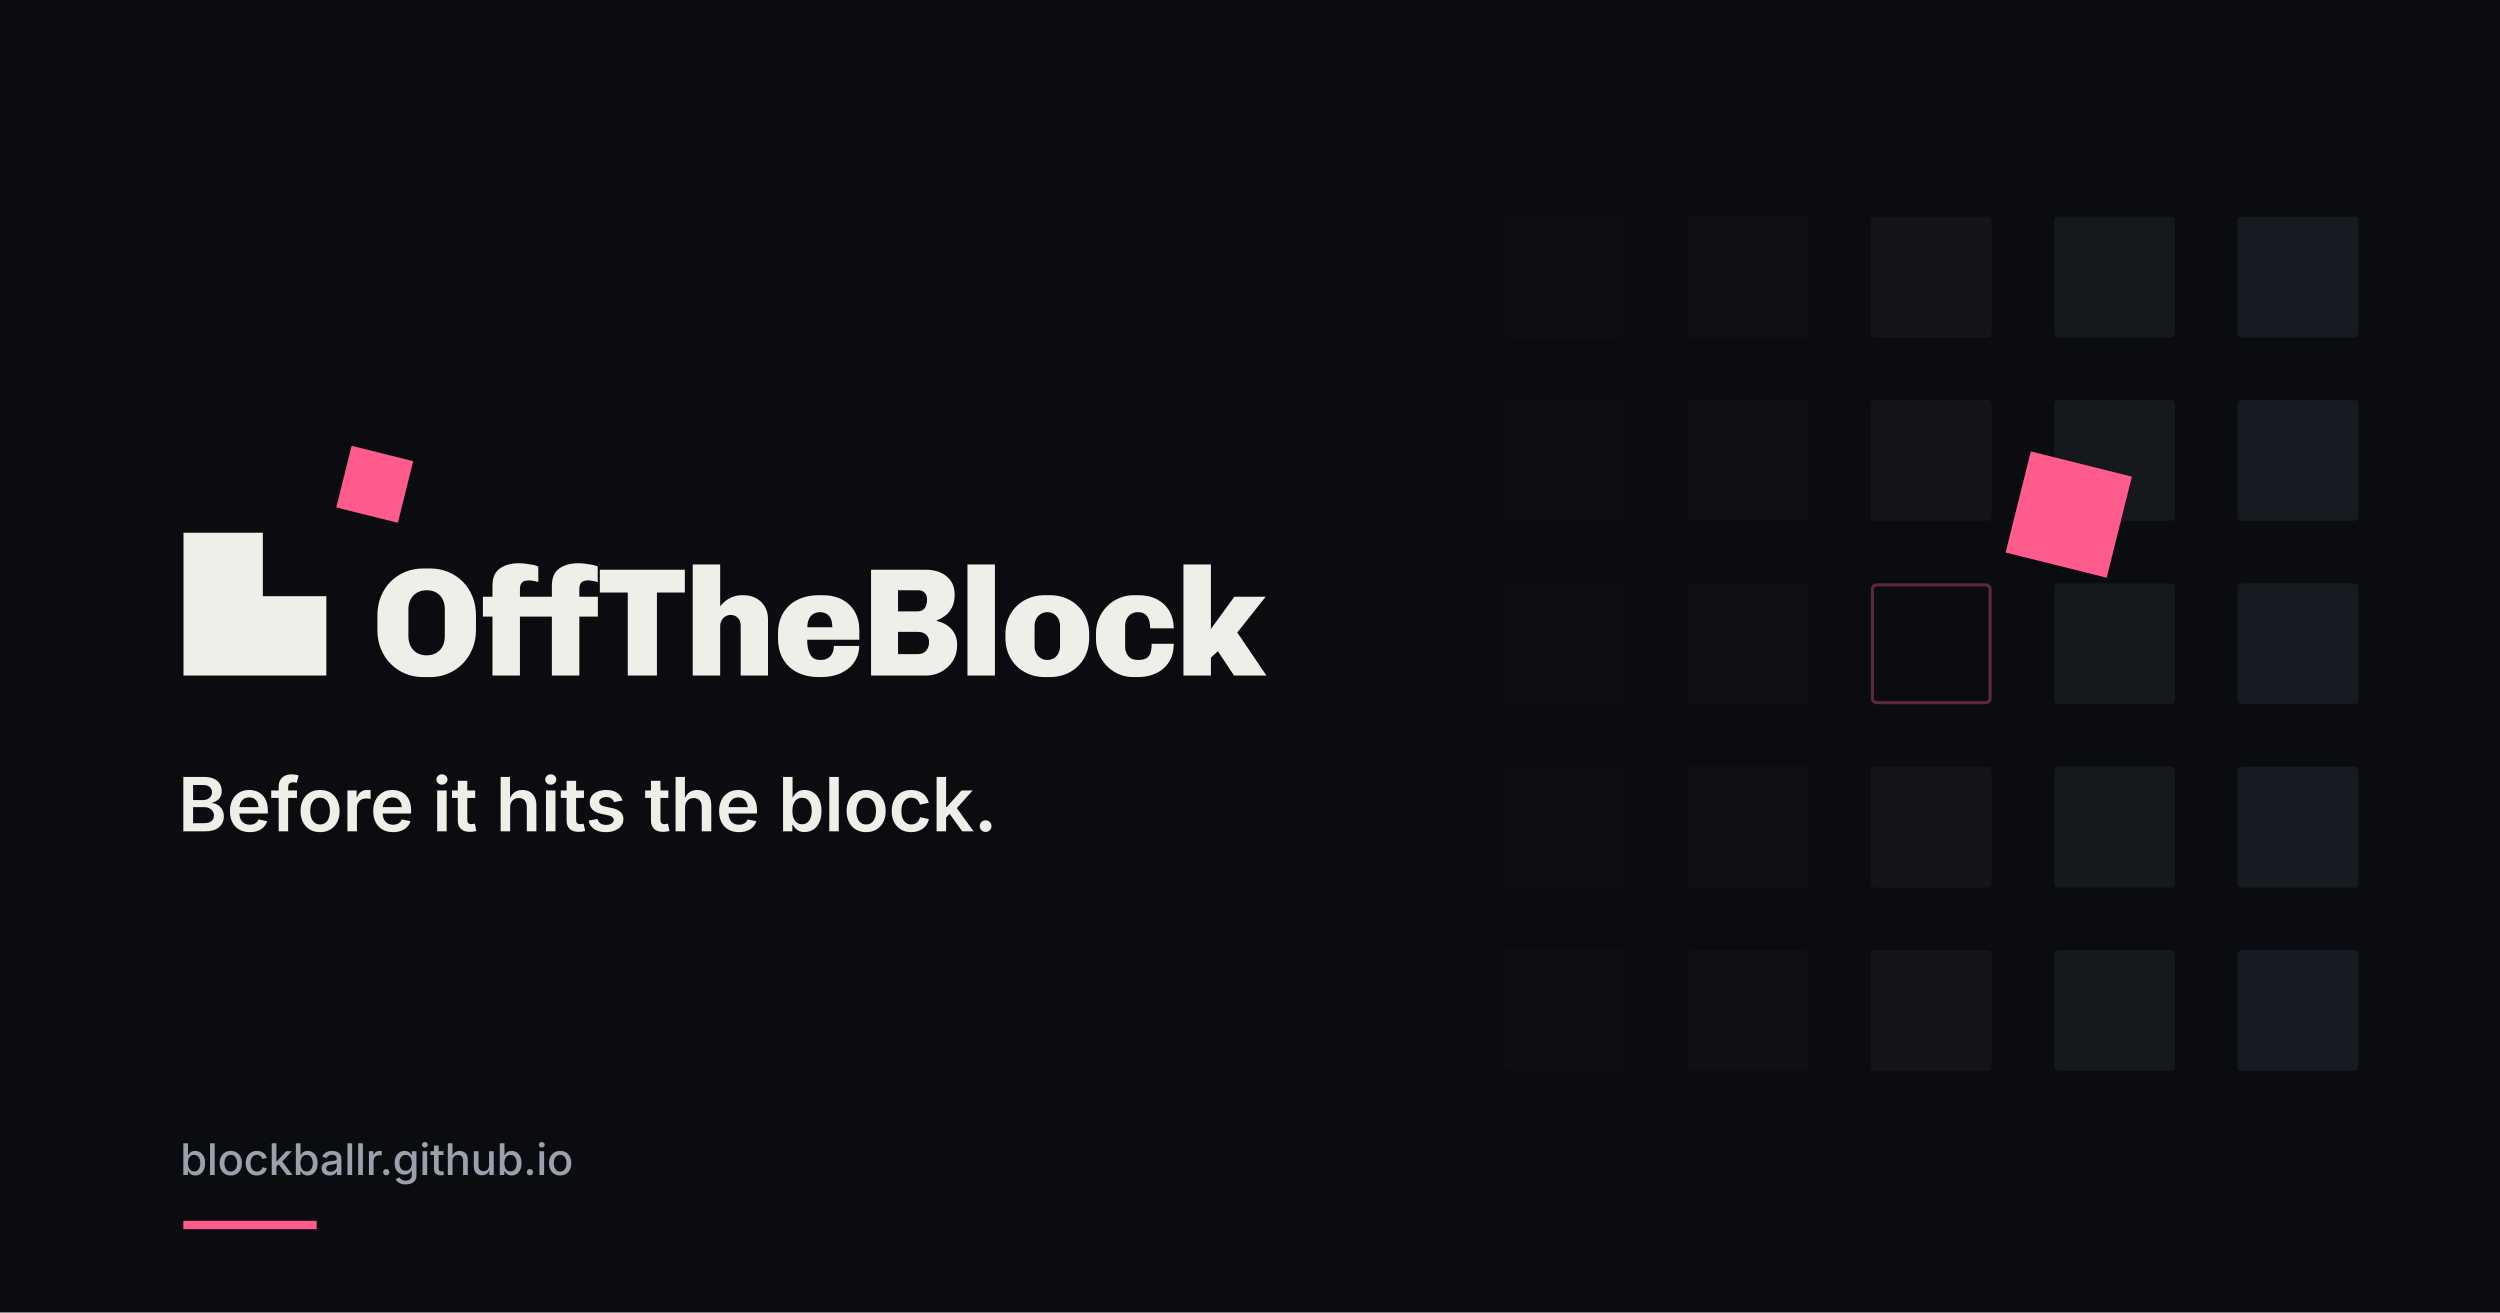
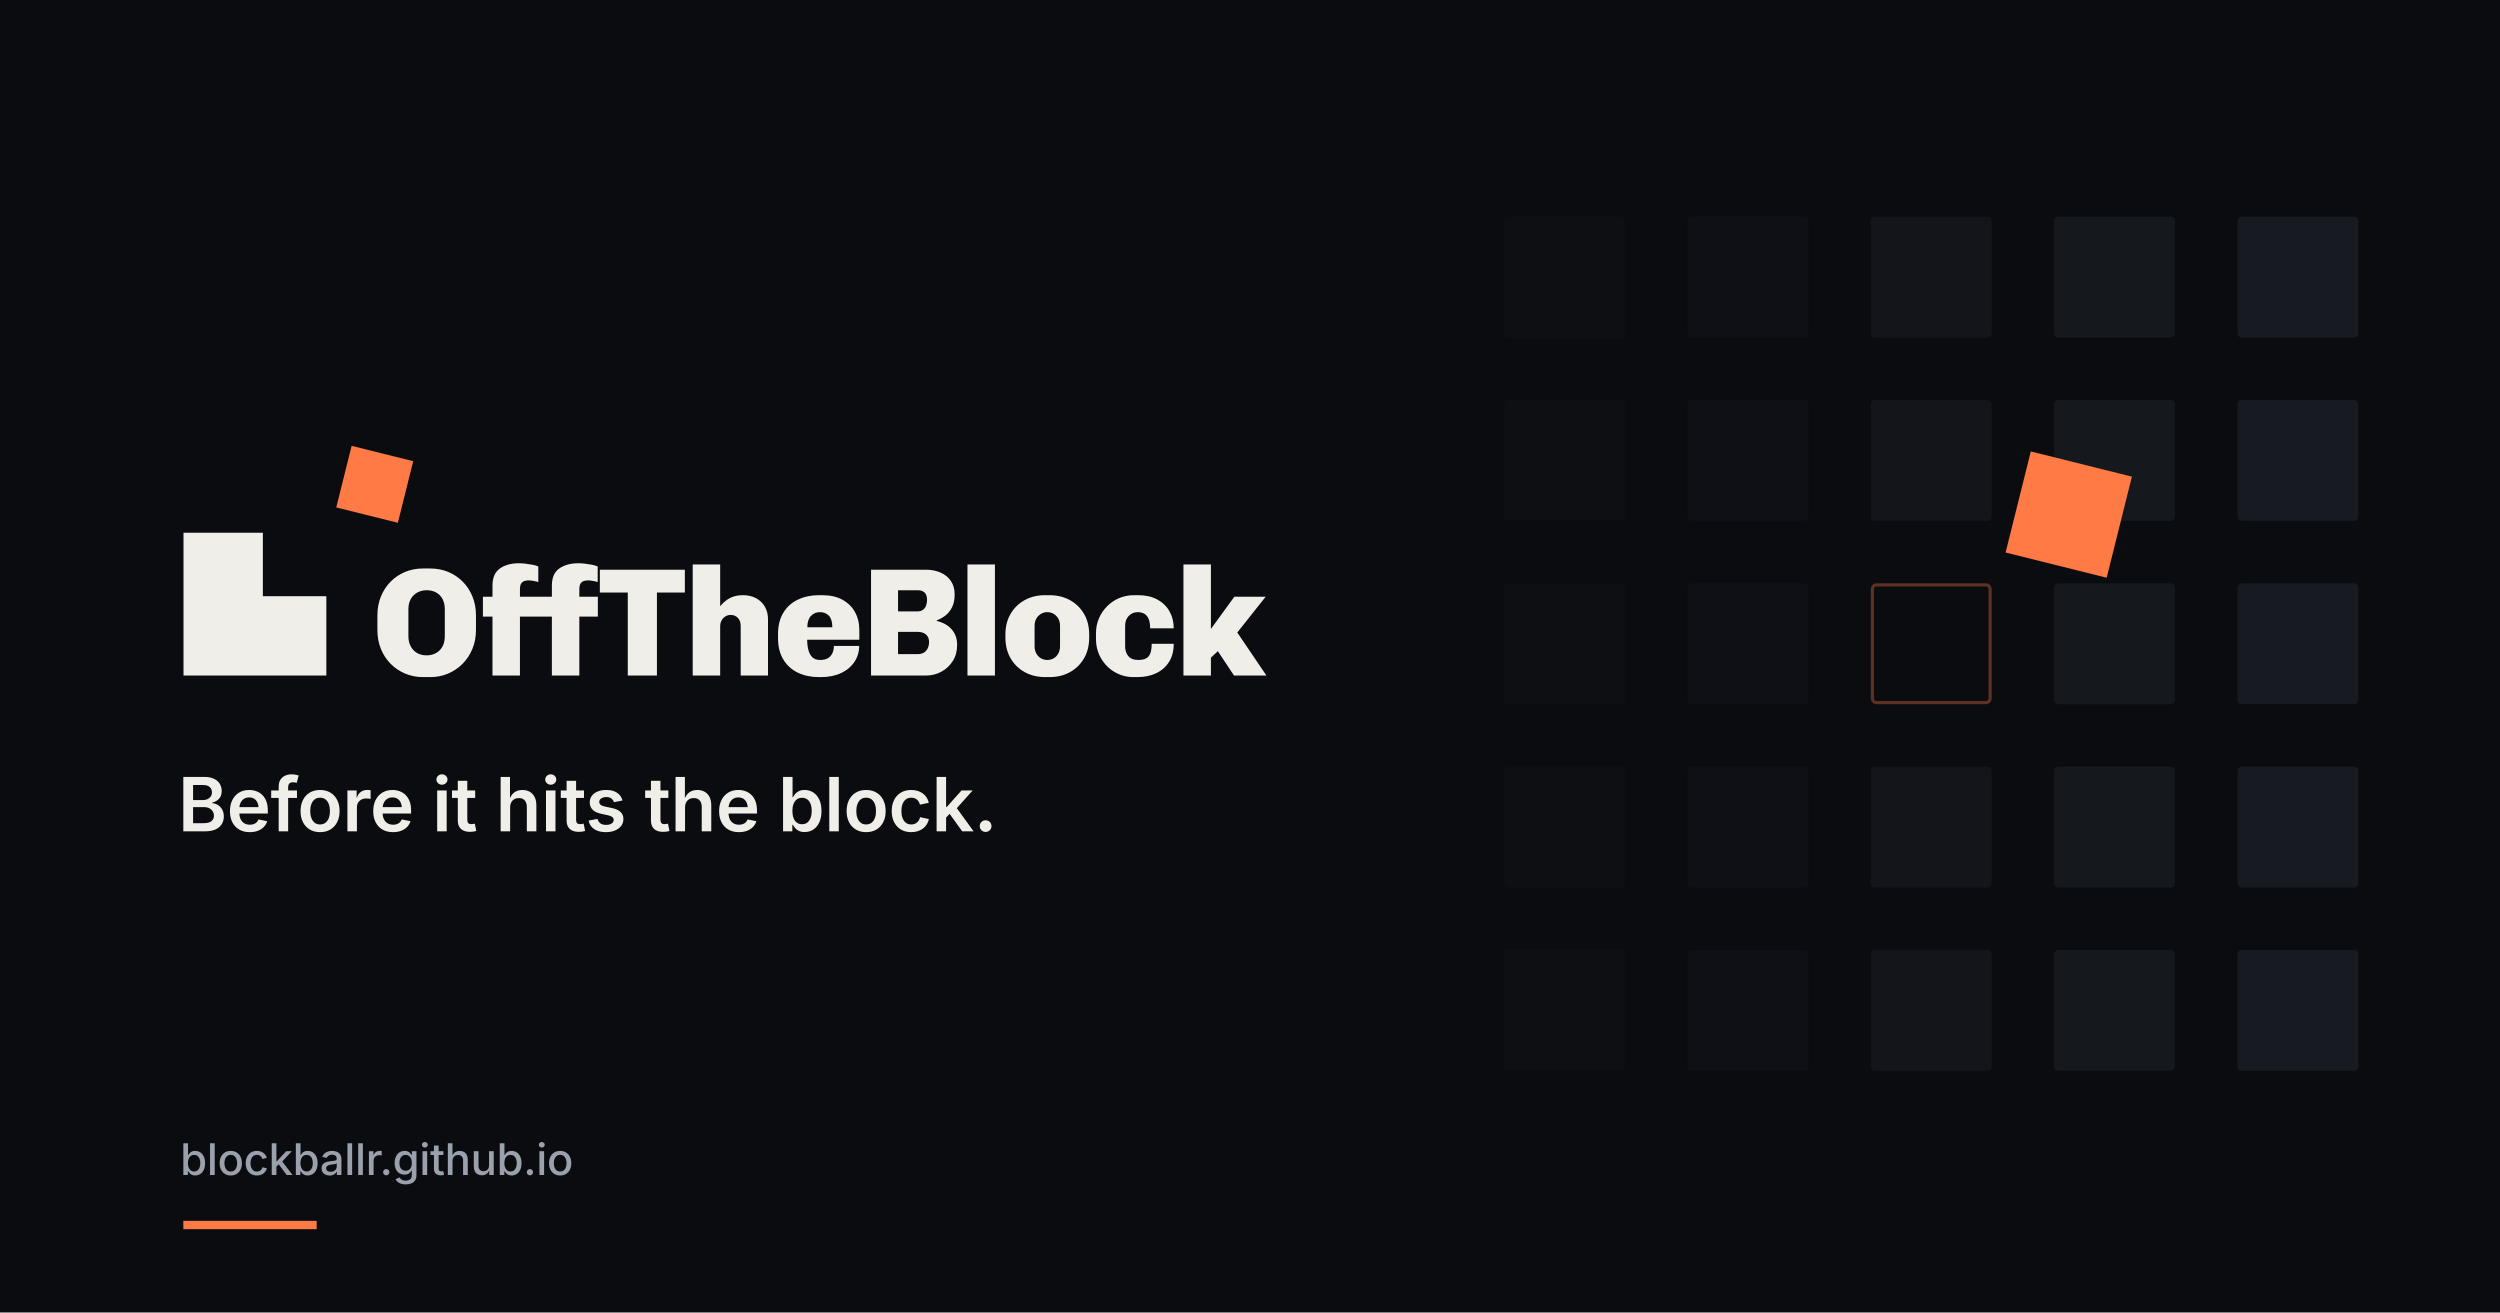
<svg xmlns="http://www.w3.org/2000/svg" viewBox="0 0 1200 630" width="1200" height="630">
  <rect width="1200" height="630" fill="#0B0C0F" />
  <rect x="722" y="104" width="58" height="58" rx="2" fill="#171a21" opacity="0.20" />
  <rect x="810" y="104" width="58" height="58" rx="2" fill="#171a21" opacity="0.30" />
  <rect x="898" y="104" width="58" height="58" rx="2" fill="#1e222a" opacity="0.41" />
  <rect x="986" y="104" width="58" height="58" rx="2" fill="#1e222a" opacity="0.52" />
  <rect x="1074" y="104" width="58" height="58" rx="2" fill="#1e222a" opacity="0.62" />
  <rect x="722" y="192" width="58" height="58" rx="2" fill="#171a21" opacity="0.20" />
  <rect x="810" y="192" width="58" height="58" rx="2" fill="#171a21" opacity="0.30" />
  <rect x="898" y="192" width="58" height="58" rx="2" fill="#1e222a" opacity="0.41" />
  <rect x="986" y="192" width="58" height="58" rx="2" fill="#1e222a" opacity="0.52" />
  <rect x="1074" y="192" width="58" height="58" rx="2" fill="#1e222a" opacity="0.62" />
  <rect x="722" y="280" width="58" height="58" rx="2" fill="#171a21" opacity="0.20" />
  <rect x="810" y="280" width="58" height="58" rx="2" fill="#171a21" opacity="0.30" />
  <rect x="986" y="280" width="58" height="58" rx="2" fill="#1e222a" opacity="0.52" />
  <rect x="1074" y="280" width="58" height="58" rx="2" fill="#1e222a" opacity="0.62" />
  <rect x="722" y="368" width="58" height="58" rx="2" fill="#171a21" opacity="0.20" />
  <rect x="810" y="368" width="58" height="58" rx="2" fill="#171a21" opacity="0.30" />
  <rect x="898" y="368" width="58" height="58" rx="2" fill="#1e222a" opacity="0.41" />
  <rect x="986" y="368" width="58" height="58" rx="2" fill="#1e222a" opacity="0.52" />
  <rect x="1074" y="368" width="58" height="58" rx="2" fill="#1e222a" opacity="0.62" />
  <rect x="722" y="456" width="58" height="58" rx="2" fill="#171a21" opacity="0.20" />
  <rect x="810" y="456" width="58" height="58" rx="2" fill="#171a21" opacity="0.30" />
  <rect x="898" y="456" width="58" height="58" rx="2" fill="#1e222a" opacity="0.41" />
  <rect x="986" y="456" width="58" height="58" rx="2" fill="#1e222a" opacity="0.52" />
  <rect x="1074" y="456" width="58" height="58" rx="2" fill="#1e222a" opacity="0.62" />
-   <rect x="898.75" y="280.75" width="56.5" height="56.5" rx="2" fill="none" stroke="#FF5C8D" stroke-width="1.5" opacity="0.34" />
-   <path d="M974.79,216.69 L1023.31,228.79 L1011.21,277.31 L962.69,265.21 Z" fill="#FF5C8D" />
+   <rect x="898.75" y="280.75" width="56.5" height="56.5" rx="2" fill="none" stroke="#FF7A45" stroke-width="1.5" opacity="0.34" />
+   <path d="M974.79,216.69 L1023.31,228.79 L1011.21,277.31 L962.69,265.21 Z" fill="#FF7A45" />
  <svg x="88" y="214.0" width="520" height="111.0" viewBox="0 0 424.3 90.6">
    <g transform="translate(55.963 34.037) scale(1.554525)">
      <path d="M-36,0 L-16,0 L-16,16 L0,16 L0,36 L-36,36 Z" fill="#F0EEE9" />
-       <path d="M6.371,-21.895 L21.895,-18.025 L18.025,-2.5 L2.5,-6.371 Z" fill="#FF5C8D" />
+       <path d="M6.371,-21.895 L21.895,-18.025 L18.025,-2.5 L2.5,-6.371 Z" fill="#FF7A45" />
    </g>
    <g transform="translate(73.666 90.000) scale(0.06044)">
      <path fill="#F0EEE9" d="M333.0 10Q272.0 10 218.5 -12.5Q165.0 -35 124.5 -75.5Q84.0 -116 61.0 -172.0Q38.0 -228 38.0 -296V-389Q38.0 -457 61.0 -513.0Q84.0 -569 124.5 -609.5Q165.0 -650 218.5 -672.0Q272.0 -694 333.0 -694H381.0Q443.0 -694 496.5 -672.0Q550.0 -650 590.5 -609.5Q631.0 -569 654.0 -513.0Q677.0 -457 677.0 -389V-296Q677.0 -228 653.5 -172.0Q630.0 -116 589.5 -75.5Q549.0 -35 495.5 -12.5Q442.0 10 382.0 10ZM357.0 -131Q383.0 -131 404.5 -139.5Q426.0 -148 442.0 -164.0Q458.0 -180 466.5 -203.0Q475.0 -226 475.0 -256V-428Q475.0 -458 466.5 -481.5Q458.0 -505 442.0 -521.0Q426.0 -537 404.5 -545.0Q383.0 -553 357.0 -553Q332.0 -553 310.5 -544.5Q289.0 -536 273.0 -520.5Q257.0 -505 248.0 -482.0Q239.0 -459 239.0 -429V-256Q239.0 -226 248.0 -203.0Q257.0 -180 273.0 -163.5Q289.0 -147 310.5 -139.0Q332.0 -131 357.0 -131ZM784.0 0V-382H722.0V-511H784.0V-583Q784.0 -660 832.0 -694.0Q880.0 -728 956.0 -728Q973.0 -728 996.0 -725.5Q1019.0 -723 1042.5 -718.5Q1066.0 -714 1081.0 -707V-606Q1070.0 -610 1050.0 -613.5Q1030.0 -617 1019.0 -617Q1007.0 -617 993.5 -613.5Q980.0 -610 971.0 -598.0Q962.0 -586 962.0 -557V-511H1169.0V-583Q1169.0 -660 1217.0 -694.0Q1265.0 -728 1341.0 -728Q1358.0 -728 1381.0 -725.5Q1404.0 -723 1427.5 -718.5Q1451.0 -714 1466.0 -707V-606Q1455.0 -610 1435.0 -613.5Q1415.0 -617 1404.0 -617Q1392.0 -617 1378.5 -613.5Q1365.0 -610 1356.0 -598.0Q1347.0 -586 1347.0 -557V-511H1467.0V-382H1347.0V0H1169.0V-382H962.0V0ZM1661.0 0V-538H1480.0V-686H2031.0V-538H1850.0V0ZM2082.0 0V-720H2260.0V-449Q2288.0 -484 2323.5 -502.5Q2359.0 -521 2407.0 -521Q2457.0 -521 2493.5 -501.0Q2530.0 -481 2550.0 -446.0Q2570.0 -411 2570.0 -365V0H2393.0V-322Q2393.0 -355 2374.5 -374.0Q2356.0 -393 2328.0 -393Q2310.0 -393 2294.0 -383.5Q2278.0 -374 2269.0 -357.0Q2260.0 -340 2260.0 -319V0ZM2899.0 10Q2823.0 10 2763.0 -19.0Q2703.0 -48 2669.0 -104.5Q2635.0 -161 2635.0 -241V-270Q2635.0 -350 2669.0 -406.5Q2703.0 -463 2763.5 -492.0Q2824.0 -521 2900.0 -521H2922.0Q2998.0 -521 3051.5 -492.0Q3105.0 -463 3133.5 -412.0Q3162.0 -361 3162.0 -294V-232H2824.0Q2824.0 -195 2832.0 -165.0Q2840.0 -135 2858.0 -118.0Q2876.0 -101 2909.0 -101Q2937.0 -101 2956.5 -111.5Q2976.0 -122 2986.5 -143.0Q2997.0 -164 2997.0 -192H3161.0Q3161.0 -135 3130.5 -89.0Q3100.0 -43 3044.5 -16.5Q2989.0 10 2913.0 10ZM2825.0 -313H2987.0Q2987.0 -364 2965.0 -387.5Q2943.0 -411 2907.0 -411Q2871.0 -411 2848.0 -386.0Q2825.0 -361 2825.0 -313ZM3238.0 0V-686H3595.0Q3646.0 -686 3688.5 -667.5Q3731.0 -649 3755.5 -613.0Q3780.0 -577 3780.0 -526Q3780.0 -477 3763.5 -443.5Q3747.0 -410 3720.5 -389.5Q3694.0 -369 3664.0 -358V-354Q3687.0 -349 3710.5 -337.5Q3734.0 -326 3753.5 -307.0Q3773.0 -288 3784.5 -261.0Q3796.0 -234 3796.0 -198Q3796.0 -139 3768.0 -94.5Q3740.0 -50 3694.0 -25.0Q3648.0 0 3594.0 0ZM3413.0 -139H3542.0Q3564.0 -139 3580.0 -148.5Q3596.0 -158 3605.0 -176.0Q3614.0 -194 3614.0 -218Q3614.0 -240 3604.0 -254.5Q3594.0 -269 3578.5 -276.0Q3563.0 -283 3544.0 -283H3413.0ZM3413.0 -416H3539.0Q3561.0 -416 3575.0 -426.5Q3589.0 -437 3595.0 -454.0Q3601.0 -471 3601.0 -490Q3601.0 -524 3584.5 -538.5Q3568.0 -553 3542.0 -553H3413.0ZM3863.0 0V-720H4041.0V0ZM4367.0 10Q4293.0 10 4234.5 -22.0Q4176.0 -54 4142.5 -112.0Q4109.0 -170 4109.0 -246V-266Q4109.0 -343 4142.5 -400.0Q4176.0 -457 4234.0 -489.0Q4292.0 -521 4366.0 -521H4394.0Q4469.0 -521 4527.0 -489.0Q4585.0 -457 4618.5 -400.0Q4652.0 -343 4652.0 -266V-246Q4652.0 -169 4618.5 -111.5Q4585.0 -54 4527.0 -22.0Q4469.0 10 4395.0 10ZM4380.0 -101Q4404.0 -101 4422.5 -112.0Q4441.0 -123 4452.0 -143.5Q4463.0 -164 4463.0 -190V-322Q4463.0 -349 4452.0 -368.5Q4441.0 -388 4422.5 -399.5Q4404.0 -411 4380.0 -411Q4358.0 -411 4339.0 -399.5Q4320.0 -388 4309.0 -368.5Q4298.0 -349 4298.0 -322V-190Q4298.0 -164 4309.0 -143.5Q4320.0 -123 4339.0 -112.0Q4358.0 -101 4380.0 -101ZM4939.0 10Q4873.0 10 4817.5 -22.5Q4762.0 -55 4729.0 -111.5Q4696.0 -168 4696.0 -237V-274Q4696.0 -327 4715.5 -371.5Q4735.0 -416 4769.0 -450.0Q4803.0 -484 4847.5 -502.5Q4892.0 -521 4942.0 -521H4969.0Q5042.0 -521 5093.5 -493.0Q5145.0 -465 5172.5 -416.5Q5200.0 -368 5200.0 -306H5047.0Q5047.0 -341 5038.5 -364.0Q5030.0 -387 5012.0 -399.0Q4994.0 -411 4967.0 -411Q4932.0 -411 4908.5 -386.5Q4885.0 -362 4885.0 -323V-189Q4885.0 -150 4906.0 -125.5Q4927.0 -101 4969.0 -101Q5000.0 -101 5019.5 -110.5Q5039.0 -120 5048.0 -143.0Q5057.0 -166 5057.0 -206H5200.0Q5200.0 -137 5170.0 -89.0Q5140.0 -41 5087.0 -15.5Q5034.0 10 4965.0 10ZM5263.0 0V-720H5441.0V-302L5593.0 -511H5796.0L5612.0 -279L5801.0 0H5591.0L5486.0 -158L5441.0 -116V0Z" />
    </g>
  </svg>
  <g transform="translate(85.37 399.03) scale(0.017527)">
    <path fill="#F0EEE9" d="M150.0 0V-1490H720.0Q881.0 -1490 988.0 -1439.0Q1095.0 -1388 1148.0 -1301.0Q1201.0 -1214 1201.0 -1103Q1201.0 -1012 1166.0 -947.5Q1131.0 -883 1072.5 -843.0Q1014.0 -803 941.0 -786V-771Q1020.0 -767 1093.0 -723.0Q1166.0 -679 1212.5 -599.0Q1259.0 -519 1259.0 -406Q1259.0 -290 1203.0 -198.0Q1147.0 -106 1034.5 -53.0Q922.0 0 751.0 0ZM417.0 -223H709.0Q857.0 -223 922.5 -280.0Q988.0 -337 988.0 -426Q988.0 -493 955.0 -546.5Q922.0 -600 861.5 -631.0Q801.0 -662 718.0 -662H417.0ZM417.0 -855H686.0Q757.0 -855 813.0 -881.0Q869.0 -907 901.5 -955.0Q934.0 -1003 934.0 -1069Q934.0 -1156 873.0 -1212.0Q812.0 -1268 692.0 -1268H417.0ZM1969.712 23Q1800.712 23 1679.212 -48.0Q1557.712 -119 1492.212 -248.0Q1426.712 -377 1426.712 -552Q1426.712 -725 1491.212 -855.0Q1555.712 -985 1674.212 -1058.5Q1792.712 -1132 1952.712 -1132Q2054.712 -1132 2147.212 -1099.0Q2239.712 -1066 2311.212 -997.0Q2382.712 -928 2423.212 -821.5Q2463.712 -715 2463.712 -568V-486H1549.712V-663H2334.712L2212.712 -611Q2212.712 -705 2183.712 -776.5Q2154.712 -848 2097.212 -888.0Q2039.712 -928 1953.712 -928Q1867.712 -928 1807.712 -887.5Q1747.712 -847 1716.212 -779.5Q1684.712 -712 1684.712 -629V-507Q1684.712 -401 1720.712 -328.0Q1756.712 -255 1821.712 -218.0Q1886.712 -181 1972.712 -181Q2029.712 -181 2076.212 -197.5Q2122.712 -214 2156.712 -246.5Q2190.712 -279 2207.712 -326L2446.712 -277Q2419.712 -187 2354.712 -119.5Q2289.712 -52 2192.212 -14.5Q2094.712 23 1969.712 23ZM3262.424 -1118V-914H2556.424V-1118ZM2761.424 0V-1225Q2761.424 -1337 2807.924 -1411.0Q2854.424 -1485 2933.924 -1522.5Q3013.424 -1560 3108.424 -1560Q3177.424 -1560 3230.424 -1549.0Q3283.424 -1538 3308.424 -1529L3255.424 -1327Q3238.424 -1332 3213.924 -1337.5Q3189.424 -1343 3156.424 -1343Q3083.424 -1343 3051.924 -1307.0Q3020.424 -1271 3020.424 -1205V0ZM3894.136 23Q3731.136 23 3611.136 -49.5Q3491.136 -122 3425.636 -251.5Q3360.136 -381 3360.136 -553Q3360.136 -727 3425.636 -857.5Q3491.136 -988 3611.136 -1060.0Q3731.136 -1132 3894.136 -1132Q4058.136 -1132 4178.136 -1060.0Q4298.136 -988 4363.636 -857.5Q4429.136 -727 4429.136 -553Q4429.136 -381 4363.636 -251.5Q4298.136 -122 4178.136 -49.5Q4058.136 23 3894.136 23ZM3894.136 -188Q3985.136 -188 4045.636 -237.0Q4106.136 -286 4135.636 -369.0Q4165.136 -452 4165.136 -554Q4165.136 -657 4135.636 -740.0Q4106.136 -823 4045.636 -872.0Q3985.136 -921 3894.136 -921Q3803.136 -921 3743.636 -872.0Q3684.136 -823 3654.636 -740.5Q3625.136 -658 3625.136 -554Q3625.136 -452 3654.636 -369.0Q3684.136 -286 3743.636 -237.0Q3803.136 -188 3894.136 -188ZM4643.848 0V-1118H4895.848V-931H4907.848Q4937.848 -1028 5012.848 -1080.5Q5087.848 -1133 5183.848 -1133Q5205.848 -1133 5232.848 -1131.0Q5259.848 -1129 5278.848 -1126V-887Q5262.848 -892 5226.848 -896.0Q5190.848 -900 5155.848 -900Q5083.848 -900 5026.348 -869.0Q4968.848 -838 4936.348 -783.5Q4903.848 -729 4903.848 -658V0ZM5893.56 23Q5724.56 23 5603.06 -48.0Q5481.56 -119 5416.06 -248.0Q5350.56 -377 5350.56 -552Q5350.56 -725 5415.06 -855.0Q5479.56 -985 5598.06 -1058.5Q5716.56 -1132 5876.56 -1132Q5978.56 -1132 6071.06 -1099.0Q6163.56 -1066 6235.06 -997.0Q6306.56 -928 6347.06 -821.5Q6387.56 -715 6387.56 -568V-486H5473.56V-663H6258.56L6136.56 -611Q6136.56 -705 6107.56 -776.5Q6078.56 -848 6021.06 -888.0Q5963.56 -928 5877.56 -928Q5791.56 -928 5731.56 -887.5Q5671.56 -847 5640.06 -779.5Q5608.56 -712 5608.56 -629V-507Q5608.56 -401 5644.56 -328.0Q5680.56 -255 5745.56 -218.0Q5810.56 -181 5896.56 -181Q5953.56 -181 6000.06 -197.5Q6046.56 -214 6080.56 -246.5Q6114.56 -279 6131.56 -326L6370.56 -277Q6343.56 -187 6278.56 -119.5Q6213.56 -52 6116.06 -14.5Q6018.56 23 5893.56 23ZM7101.984 0V-1118H7361.984V0ZM7231.984 -1276Q7169.984 -1276 7125.484 -1318.0Q7080.984 -1360 7080.984 -1418Q7080.984 -1478 7125.484 -1519.5Q7169.984 -1561 7231.984 -1561Q7294.984 -1561 7339.484 -1519.5Q7383.984 -1478 7383.984 -1419Q7383.984 -1360 7339.484 -1318.0Q7294.984 -1276 7231.984 -1276ZM8142.696 -1118V-914H7507.696V-1118ZM7666.696 -1384H7926.696V-315Q7926.696 -254 7952.696 -225.5Q7978.696 -197 8037.696 -197Q8055.696 -197 8085.196 -201.5Q8114.696 -206 8132.696 -210L8173.696 -9Q8130.696 4 8085.696 9.5Q8040.696 15 7999.696 15Q7838.696 15 7752.696 -65.0Q7666.696 -145 7666.696 -293ZM9100.12 -655V0H8840.12V-1490H9096.12V-842H9069.12Q9116.12 -987 9207.12 -1059.5Q9298.12 -1132 9435.12 -1132Q9550.12 -1132 9636.62 -1083.0Q9723.12 -1034 9770.62 -940.0Q9818.12 -846 9818.12 -711V0H9557.12V-671Q9557.12 -783 9499.12 -847.0Q9441.12 -911 9339.12 -911Q9270.12 -911 9216.12 -881.0Q9162.12 -851 9131.12 -793.5Q9100.12 -736 9100.12 -655ZM10081.832 0V-1118H10341.832V0ZM10211.832 -1276Q10149.832 -1276 10105.332 -1318.0Q10060.832 -1360 10060.832 -1418Q10060.832 -1478 10105.332 -1519.5Q10149.832 -1561 10211.832 -1561Q10274.832 -1561 10319.332 -1519.5Q10363.832 -1478 10363.832 -1419Q10363.832 -1360 10319.332 -1318.0Q10274.832 -1276 10211.832 -1276ZM11122.544 -1118V-914H10487.544V-1118ZM10646.544 -1384H10906.544V-315Q10906.544 -254 10932.544 -225.5Q10958.544 -197 11017.544 -197Q11035.544 -197 11065.044 -201.5Q11094.544 -206 11112.544 -210L11153.544 -9Q11110.544 4 11065.544 9.5Q11020.544 15 10979.544 15Q10818.544 15 10732.544 -65.0Q10646.544 -145 10646.544 -293ZM11722.256 23Q11593.256 23 11494.256 -14.0Q11395.256 -51 11331.756 -122.0Q11268.256 -193 11249.256 -294L11492.256 -340Q11515.256 -257 11573.756 -216.5Q11632.256 -176 11727.256 -176Q11823.256 -176 11879.756 -214.5Q11936.256 -253 11936.256 -310Q11936.256 -358 11899.256 -389.5Q11862.256 -421 11785.256 -438L11594.256 -479Q11436.256 -513 11358.256 -591.0Q11280.256 -669 11280.256 -792Q11280.256 -896 11337.256 -972.0Q11394.256 -1048 11495.756 -1090.0Q11597.256 -1132 11731.256 -1132Q11858.256 -1132 11949.756 -1096.0Q12041.256 -1060 12097.756 -995.5Q12154.256 -931 12176.256 -844L11944.256 -798Q11925.256 -857 11875.256 -897.5Q11825.256 -938 11734.256 -938Q11651.256 -938 11595.756 -901.5Q11540.256 -865 11540.256 -808Q11540.256 -759 11577.256 -727.0Q11614.256 -695 11699.256 -677L11889.256 -637Q12048.256 -603 12125.256 -528.0Q12202.256 -453 12202.256 -335Q12202.256 -229 12141.256 -148.5Q12080.256 -68 11971.756 -22.5Q11863.256 23 11722.256 23ZM13432.68 -1118V-914H12797.68V-1118ZM12956.68 -1384H13216.68V-315Q13216.68 -254 13242.68 -225.5Q13268.68 -197 13327.68 -197Q13345.68 -197 13375.18 -201.5Q13404.68 -206 13422.68 -210L13463.68 -9Q13420.68 4 13375.68 9.5Q13330.68 15 13289.68 15Q13128.68 15 13042.68 -65.0Q12956.68 -145 12956.68 -293ZM13890.392 -655V0H13630.392V-1490H13886.392V-842H13859.392Q13906.392 -987 13997.392 -1059.5Q14088.392 -1132 14225.392 -1132Q14340.392 -1132 14426.892 -1083.0Q14513.392 -1034 14560.892 -940.0Q14608.392 -846 14608.392 -711V0H14347.392V-671Q14347.392 -783 14289.392 -847.0Q14231.392 -911 14129.392 -911Q14060.392 -911 14006.392 -881.0Q13952.392 -851 13921.392 -793.5Q13890.392 -736 13890.392 -655ZM15366.104 23Q15197.104 23 15075.604 -48.0Q14954.104 -119 14888.604 -248.0Q14823.104 -377 14823.104 -552Q14823.104 -725 14887.604 -855.0Q14952.104 -985 15070.604 -1058.5Q15189.104 -1132 15349.104 -1132Q15451.104 -1132 15543.604 -1099.0Q15636.104 -1066 15707.604 -997.0Q15779.104 -928 15819.604 -821.5Q15860.104 -715 15860.104 -568V-486H14946.104V-663H15731.104L15609.104 -611Q15609.104 -705 15580.104 -776.5Q15551.104 -848 15493.604 -888.0Q15436.104 -928 15350.104 -928Q15264.104 -928 15204.104 -887.5Q15144.104 -847 15112.604 -779.5Q15081.104 -712 15081.104 -629V-507Q15081.104 -401 15117.104 -328.0Q15153.104 -255 15218.104 -218.0Q15283.104 -181 15369.104 -181Q15426.104 -181 15472.604 -197.5Q15519.104 -214 15553.104 -246.5Q15587.104 -279 15604.104 -326L15843.104 -277Q15816.104 -187 15751.104 -119.5Q15686.104 -52 15588.604 -14.5Q15491.104 23 15366.104 23ZM17164.528 20Q17069.528 20 17005.528 -12.5Q16941.528 -45 16903.528 -91.0Q16865.528 -137 16845.528 -177H16828.528V0H16574.528V-1490H16834.528V-933H16845.528Q16865.528 -973 16902.528 -1019.0Q16939.528 -1065 17003.028 -1098.5Q17066.528 -1132 17165.528 -1132Q17295.528 -1132 17399.528 -1066.0Q17503.528 -1000 17565.028 -871.5Q17626.528 -743 17626.528 -557Q17626.528 -373 17566.528 -244.0Q17506.528 -115 17402.028 -47.5Q17297.528 20 17164.528 20ZM17094.528 -194Q17181.528 -194 17240.528 -241.5Q17299.528 -289 17329.528 -371.5Q17359.528 -454 17359.528 -558Q17359.528 -662 17330.028 -743.5Q17300.528 -825 17241.528 -871.5Q17182.528 -918 17094.528 -918Q17008.528 -918 16949.528 -873.0Q16890.528 -828 16860.028 -747.5Q16829.528 -667 16829.528 -558Q16829.528 -449 16860.028 -367.0Q16890.528 -285 16950.028 -239.5Q17009.528 -194 17094.528 -194ZM18100.24 -1490V0H17840.24V-1490ZM18848.952 23Q18685.952 23 18565.952 -49.5Q18445.952 -122 18380.452 -251.5Q18314.952 -381 18314.952 -553Q18314.952 -727 18380.452 -857.5Q18445.952 -988 18565.952 -1060.0Q18685.952 -1132 18848.952 -1132Q19012.952 -1132 19132.952 -1060.0Q19252.952 -988 19318.452 -857.5Q19383.952 -727 19383.952 -553Q19383.952 -381 19318.452 -251.5Q19252.952 -122 19132.952 -49.5Q19012.952 23 18848.952 23ZM18848.952 -188Q18939.952 -188 19000.452 -237.0Q19060.952 -286 19090.452 -369.0Q19119.952 -452 19119.952 -554Q19119.952 -657 19090.452 -740.0Q19060.952 -823 19000.452 -872.0Q18939.952 -921 18848.952 -921Q18757.952 -921 18698.452 -872.0Q18638.952 -823 18609.452 -740.5Q18579.952 -658 18579.952 -554Q18579.952 -452 18609.452 -369.0Q18638.952 -286 18698.452 -237.0Q18757.952 -188 18848.952 -188ZM20083.664 23Q19920.664 23 19800.664 -49.5Q19680.664 -122 19615.164 -251.5Q19549.664 -381 19549.664 -553Q19549.664 -727 19615.164 -857.5Q19680.664 -988 19800.664 -1060.0Q19920.664 -1132 20083.664 -1132Q20176.664 -1132 20256.664 -1108.0Q20336.664 -1084 20399.664 -1038.5Q20462.664 -993 20505.164 -928.0Q20547.664 -863 20565.664 -781L20322.664 -730Q20311.664 -773 20291.164 -808.5Q20270.664 -844 20240.664 -869.0Q20210.664 -894 20171.664 -907.5Q20132.664 -921 20085.664 -921Q19994.664 -921 19934.664 -872.5Q19874.664 -824 19844.664 -741.5Q19814.664 -659 19814.664 -554Q19814.664 -451 19844.664 -368.0Q19874.664 -285 19934.664 -236.5Q19994.664 -188 20085.664 -188Q20133.664 -188 20173.164 -202.0Q20212.664 -216 20243.164 -242.0Q20273.664 -268 20294.664 -305.0Q20315.664 -342 20325.664 -387L20568.664 -336Q20550.664 -252 20508.164 -186.0Q20465.664 -120 20402.164 -73.5Q20338.664 -27 20258.164 -2.0Q20177.664 23 20083.664 23ZM21017.376 -352V-667H21058.376L21461.376 -1118H21766.376L21272.376 -567H21218.376ZM20779.376 0V-1490H21039.376V0ZM21480.376 0 21114.376 -509 21290.376 -693 21792.376 0ZM22121.088 17Q22054.088 17 22007.588 -29.0Q21961.088 -75 21961.088 -143Q21961.088 -210 22007.588 -256.0Q22054.088 -302 22121.088 -302Q22189.088 -302 22235.588 -256.0Q22282.088 -210 22282.088 -143Q22282.088 -75 22235.588 -29.0Q22189.088 17 22121.088 17Z" />
  </g>
  <g transform="translate(86.49 564.00) scale(0.010219)">
    <path fill="#9AA1AC" d="M703.0 22Q602.0 22 537.5 -12.5Q473.0 -47 436.5 -93.0Q400.0 -139 380.0 -175H362.0V0H148.0V-1490H368.0V-936H380.0Q400.0 -971 435.5 -1017.0Q471.0 -1063 534.5 -1097.5Q598.0 -1132 703.0 -1132Q837.0 -1132 942.5 -1064.0Q1048.0 -996 1109.0 -867.0Q1170.0 -738 1170.0 -556Q1170.0 -376 1110.0 -246.5Q1050.0 -117 944.5 -47.5Q839.0 22 703.0 22ZM654.0 -165Q750.0 -165 815.0 -217.0Q880.0 -269 912.5 -358.0Q945.0 -447 945.0 -558Q945.0 -668 912.5 -755.5Q880.0 -843 815.5 -894.0Q751.0 -945 654.0 -945Q560.0 -945 495.0 -896.5Q430.0 -848 397.0 -761.5Q364.0 -675 364.0 -558Q364.0 -442 397.5 -353.5Q431.0 -265 496.0 -215.0Q561.0 -165 654.0 -165ZM1621.712 -1490V0H1401.712V-1490ZM2375.424 23Q2218.424 23 2100.924 -49.0Q1983.424 -121 1918.424 -251.0Q1853.424 -381 1853.424 -553Q1853.424 -727 1918.424 -857.5Q1983.424 -988 2100.924 -1060.0Q2218.424 -1132 2375.424 -1132Q2533.424 -1132 2650.924 -1060.0Q2768.424 -988 2833.424 -857.5Q2898.424 -727 2898.424 -553Q2898.424 -381 2833.424 -251.0Q2768.424 -121 2650.924 -49.0Q2533.424 23 2375.424 23ZM2375.424 -163Q2477.424 -163 2543.924 -216.5Q2610.424 -270 2642.924 -358.5Q2675.424 -447 2675.424 -553Q2675.424 -660 2642.924 -749.5Q2610.424 -839 2543.924 -892.5Q2477.424 -946 2375.424 -946Q2274.424 -946 2208.424 -892.5Q2142.424 -839 2109.924 -750.0Q2077.424 -661 2077.424 -553Q2077.424 -447 2109.924 -358.5Q2142.424 -270 2208.424 -216.5Q2274.424 -163 2375.424 -163ZM3600.136 23Q3442.136 23 3325.136 -49.0Q3208.136 -121 3143.136 -251.0Q3078.136 -381 3078.136 -553Q3078.136 -727 3143.136 -857.5Q3208.136 -988 3325.136 -1060.0Q3442.136 -1132 3600.136 -1132Q3687.136 -1132 3763.136 -1109.5Q3839.136 -1087 3900.636 -1044.5Q3962.136 -1002 4004.636 -940.5Q4047.136 -879 4068.136 -802L3859.136 -752Q3848.136 -795 3825.136 -830.5Q3802.136 -866 3769.636 -892.0Q3737.136 -918 3694.636 -932.0Q3652.136 -946 3601.136 -946Q3500.136 -946 3433.636 -892.5Q3367.136 -839 3334.636 -750.0Q3302.136 -661 3302.136 -553Q3302.136 -446 3334.636 -357.5Q3367.136 -269 3433.636 -216.0Q3500.136 -163 3601.136 -163Q3653.136 -163 3696.136 -177.5Q3739.136 -192 3773.136 -218.5Q3807.136 -245 3830.136 -282.5Q3853.136 -320 3863.136 -365L4071.136 -315Q4051.136 -236 4008.136 -173.5Q3965.136 -111 3903.636 -67.0Q3842.136 -23 3765.136 0.0Q3688.136 23 3600.136 23ZM4502.848 -377V-646H4539.848L4980.848 -1118H5244.848L4739.848 -577H4702.848ZM4299.848 0V-1490H4519.848V0ZM5003.848 0 4606.848 -528 4758.848 -684 5275.848 0ZM5987.56 22Q5886.56 22 5822.06 -12.5Q5757.56 -47 5721.06 -93.0Q5684.56 -139 5664.56 -175H5646.56V0H5432.56V-1490H5652.56V-936H5664.56Q5684.56 -971 5720.06 -1017.0Q5755.56 -1063 5819.06 -1097.5Q5882.56 -1132 5987.56 -1132Q6121.56 -1132 6227.06 -1064.0Q6332.56 -996 6393.56 -867.0Q6454.56 -738 6454.56 -556Q6454.56 -376 6394.56 -246.5Q6334.56 -117 6229.06 -47.5Q6123.56 22 5987.56 22ZM5938.56 -165Q6034.56 -165 6099.56 -217.0Q6164.56 -269 6197.06 -358.0Q6229.56 -447 6229.56 -558Q6229.56 -668 6197.06 -755.5Q6164.56 -843 6100.06 -894.0Q6035.56 -945 5938.56 -945Q5844.56 -945 5779.56 -896.5Q5714.56 -848 5681.56 -761.5Q5648.56 -675 5648.56 -558Q5648.56 -442 5682.06 -353.5Q5715.56 -265 5780.56 -215.0Q5845.56 -165 5938.56 -165ZM7019.272 25Q6913.272 25 6827.272 -14.5Q6741.272 -54 6691.272 -130.0Q6641.272 -206 6641.272 -316Q6641.272 -411 6677.772 -472.0Q6714.272 -533 6776.772 -569.0Q6839.272 -605 6915.772 -623.0Q6992.272 -641 7071.272 -650Q7170.272 -662 7232.272 -669.5Q7294.272 -677 7323.772 -694.5Q7353.272 -712 7353.272 -751V-757Q7353.272 -820 7329.272 -863.0Q7305.272 -906 7257.772 -929.5Q7210.272 -953 7139.272 -953Q7066.272 -953 7013.772 -930.5Q6961.272 -908 6928.772 -873.0Q6896.272 -838 6880.272 -800L6673.272 -854Q6711.272 -954 6782.272 -1015.0Q6853.272 -1076 6945.272 -1104.0Q7037.272 -1132 7135.272 -1132Q7203.272 -1132 7279.272 -1116.0Q7355.272 -1100 7422.272 -1058.0Q7489.272 -1016 7531.272 -940.0Q7573.272 -864 7573.272 -742V0H7360.272V-153H7349.272Q7327.272 -110 7284.272 -69.0Q7241.272 -28 7175.772 -1.5Q7110.272 25 7019.272 25ZM7068.272 -152Q7158.272 -152 7222.272 -187.0Q7286.272 -222 7320.272 -280.0Q7354.272 -338 7354.272 -403V-546Q7342.272 -534 7308.772 -524.5Q7275.272 -515 7232.272 -507.5Q7189.272 -500 7149.272 -495.0Q7109.272 -490 7083.272 -487Q7021.272 -479 6969.772 -460.0Q6918.272 -441 6887.772 -406.0Q6857.272 -371 6857.272 -313Q6857.272 -260 6884.772 -224.0Q6912.272 -188 6959.272 -170.0Q7006.272 -152 7068.272 -152ZM8076.984 -1490V0H7856.984V-1490ZM8580.696 -1490V0H8360.696V-1490ZM8864.408 0V-1118H9077.408V-938H9089.408Q9120.408 -1030 9197.408 -1082.0Q9274.408 -1134 9372.408 -1134Q9393.408 -1134 9420.408 -1132.5Q9447.408 -1131 9465.408 -1128V-918Q9453.408 -922 9419.408 -926.0Q9385.408 -930 9350.408 -930Q9274.408 -930 9213.408 -898.0Q9152.408 -866 9118.408 -809.5Q9084.408 -753 9084.408 -679V0ZM9679.12 15Q9617.12 15 9574.12 -28.0Q9531.12 -71 9531.12 -132Q9531.12 -194 9574.12 -236.5Q9617.12 -279 9679.12 -279Q9740.12 -279 9783.12 -236.5Q9826.12 -194 9826.12 -132Q9826.12 -71 9783.12 -28.0Q9740.12 15 9679.12 15ZM10591.832 442Q10462.832 442 10367.832 409.0Q10272.832 376 10211.332 321.0Q10149.832 266 10117.832 199L10301.832 112Q10321.832 144 10355.332 179.5Q10388.832 215 10445.832 240.0Q10502.832 265 10591.832 265Q10719.832 265 10799.332 204.5Q10878.832 144 10878.832 15V-203H10859.832Q10839.832 -166 10804.332 -123.0Q10768.832 -80 10705.332 -48.5Q10641.832 -17 10539.832 -17Q10407.832 -17 10302.332 -79.0Q10196.832 -141 10134.832 -263.0Q10072.832 -385 10072.832 -563Q10072.832 -741 10134.332 -868.5Q10195.832 -996 10302.332 -1064.0Q10408.832 -1132 10542.832 -1132Q10645.832 -1132 10710.332 -1098.0Q10774.832 -1064 10811.332 -1017.5Q10847.832 -971 10866.832 -936H10882.832V-1118H11097.832V16Q11097.832 163 11031.332 257.5Q10964.832 352 10850.332 397.0Q10735.832 442 10591.832 442ZM10590.832 -200Q10684.832 -200 10749.332 -243.5Q10813.832 -287 10846.832 -369.5Q10879.832 -452 10879.832 -566Q10879.832 -679 10846.832 -764.0Q10813.832 -849 10749.332 -897.0Q10684.832 -945 10590.832 -945Q10493.832 -945 10428.832 -894.5Q10363.832 -844 10330.832 -758.5Q10297.832 -673 10297.832 -566Q10297.832 -457 10330.832 -374.5Q10363.832 -292 10429.332 -246.0Q10494.832 -200 10590.832 -200ZM11381.544 0V-1118H11601.544V0ZM11492.544 -1289Q11435.544 -1289 11395.044 -1327.0Q11354.544 -1365 11354.544 -1419Q11354.544 -1474 11395.044 -1512.0Q11435.544 -1550 11492.544 -1550Q11549.544 -1550 11590.544 -1512.0Q11631.544 -1474 11631.544 -1419Q11631.544 -1365 11590.544 -1327.0Q11549.544 -1289 11492.544 -1289ZM12363.256 -1118V-939H11757.256V-1118ZM11920.256 -1384H12140.256V-302Q12140.256 -235 12168.756 -203.5Q12197.256 -172 12262.256 -172Q12279.256 -172 12307.256 -176.0Q12335.256 -180 12355.256 -184L12394.256 -8Q12359.256 4 12319.256 9.5Q12279.256 15 12240.256 15Q12088.256 15 12004.256 -63.5Q11920.256 -142 11920.256 -284ZM12791.968 -662V0H12571.968V-1490H12789.968V-844H12760.968Q12809.968 -994 12902.968 -1063.0Q12995.968 -1132 13127.968 -1132Q13241.968 -1132 13327.468 -1084.0Q13412.968 -1036 13460.468 -942.5Q13507.968 -849 13507.968 -710V0H13287.968V-683Q13287.968 -804 13224.968 -872.0Q13161.968 -940 13051.968 -940Q12977.968 -940 12918.968 -907.5Q12859.968 -875 12825.968 -813.0Q12791.968 -751 12791.968 -662ZM14172.68 14Q14058.68 14 13972.68 -34.0Q13886.68 -82 13839.18 -176.0Q13791.68 -270 13791.68 -408V-1118H14011.68V-435Q14011.68 -314 14075.18 -246.0Q14138.68 -178 14247.68 -178Q14322.68 -178 14381.18 -210.5Q14439.68 -243 14473.68 -305.5Q14507.68 -368 14507.68 -456V-1118H14727.68V0H14517.68L14516.68 -274H14537.68Q14488.68 -122 14394.68 -54.0Q14300.68 14 14172.68 14ZM15566.392 22Q15465.392 22 15400.892 -12.5Q15336.392 -47 15299.892 -93.0Q15263.392 -139 15243.392 -175H15225.392V0H15011.392V-1490H15231.392V-936H15243.392Q15263.392 -971 15298.892 -1017.0Q15334.392 -1063 15397.892 -1097.5Q15461.392 -1132 15566.392 -1132Q15700.392 -1132 15805.892 -1064.0Q15911.392 -996 15972.392 -867.0Q16033.392 -738 16033.392 -556Q16033.392 -376 15973.392 -246.5Q15913.392 -117 15807.892 -47.5Q15702.392 22 15566.392 22ZM15517.392 -165Q15613.392 -165 15678.392 -217.0Q15743.392 -269 15775.892 -358.0Q15808.392 -447 15808.392 -558Q15808.392 -668 15775.892 -755.5Q15743.392 -843 15678.892 -894.0Q15614.392 -945 15517.392 -945Q15423.392 -945 15358.392 -896.5Q15293.392 -848 15260.392 -761.5Q15227.392 -675 15227.392 -558Q15227.392 -442 15260.892 -353.5Q15294.392 -265 15359.392 -215.0Q15424.392 -165 15517.392 -165ZM16428.104 15Q16366.104 15 16323.104 -28.0Q16280.104 -71 16280.104 -132Q16280.104 -194 16323.104 -236.5Q16366.104 -279 16428.104 -279Q16489.104 -279 16532.104 -236.5Q16575.104 -194 16575.104 -132Q16575.104 -71 16532.104 -28.0Q16489.104 15 16428.104 15ZM16873.816 0V-1118H17093.816V0ZM16984.816 -1289Q16927.816 -1289 16887.316 -1327.0Q16846.816 -1365 16846.816 -1419Q16846.816 -1474 16887.316 -1512.0Q16927.816 -1550 16984.816 -1550Q17041.816 -1550 17082.816 -1512.0Q17123.816 -1474 17123.816 -1419Q17123.816 -1365 17082.816 -1327.0Q17041.816 -1289 16984.816 -1289ZM17847.528 23Q17690.528 23 17573.028 -49.0Q17455.528 -121 17390.528 -251.0Q17325.528 -381 17325.528 -553Q17325.528 -727 17390.528 -857.5Q17455.528 -988 17573.028 -1060.0Q17690.528 -1132 17847.528 -1132Q18005.528 -1132 18123.028 -1060.0Q18240.528 -988 18305.528 -857.5Q18370.528 -727 18370.528 -553Q18370.528 -381 18305.528 -251.0Q18240.528 -121 18123.028 -49.0Q18005.528 23 17847.528 23ZM17847.528 -163Q17949.528 -163 18016.028 -216.5Q18082.528 -270 18115.028 -358.5Q18147.528 -447 18147.528 -553Q18147.528 -660 18115.028 -749.5Q18082.528 -839 18016.028 -892.5Q17949.528 -946 17847.528 -946Q17746.528 -946 17680.528 -892.5Q17614.528 -839 17582.028 -750.0Q17549.528 -661 17549.528 -553Q17549.528 -447 17582.028 -358.5Q17614.528 -270 17680.528 -216.5Q17746.528 -163 17847.528 -163Z" />
  </g>
-   <rect x="88" y="586" width="64" height="4" fill="#FF5C8D" />
+   <rect x="88" y="586" width="64" height="4" fill="#FF7A45" />
</svg>
